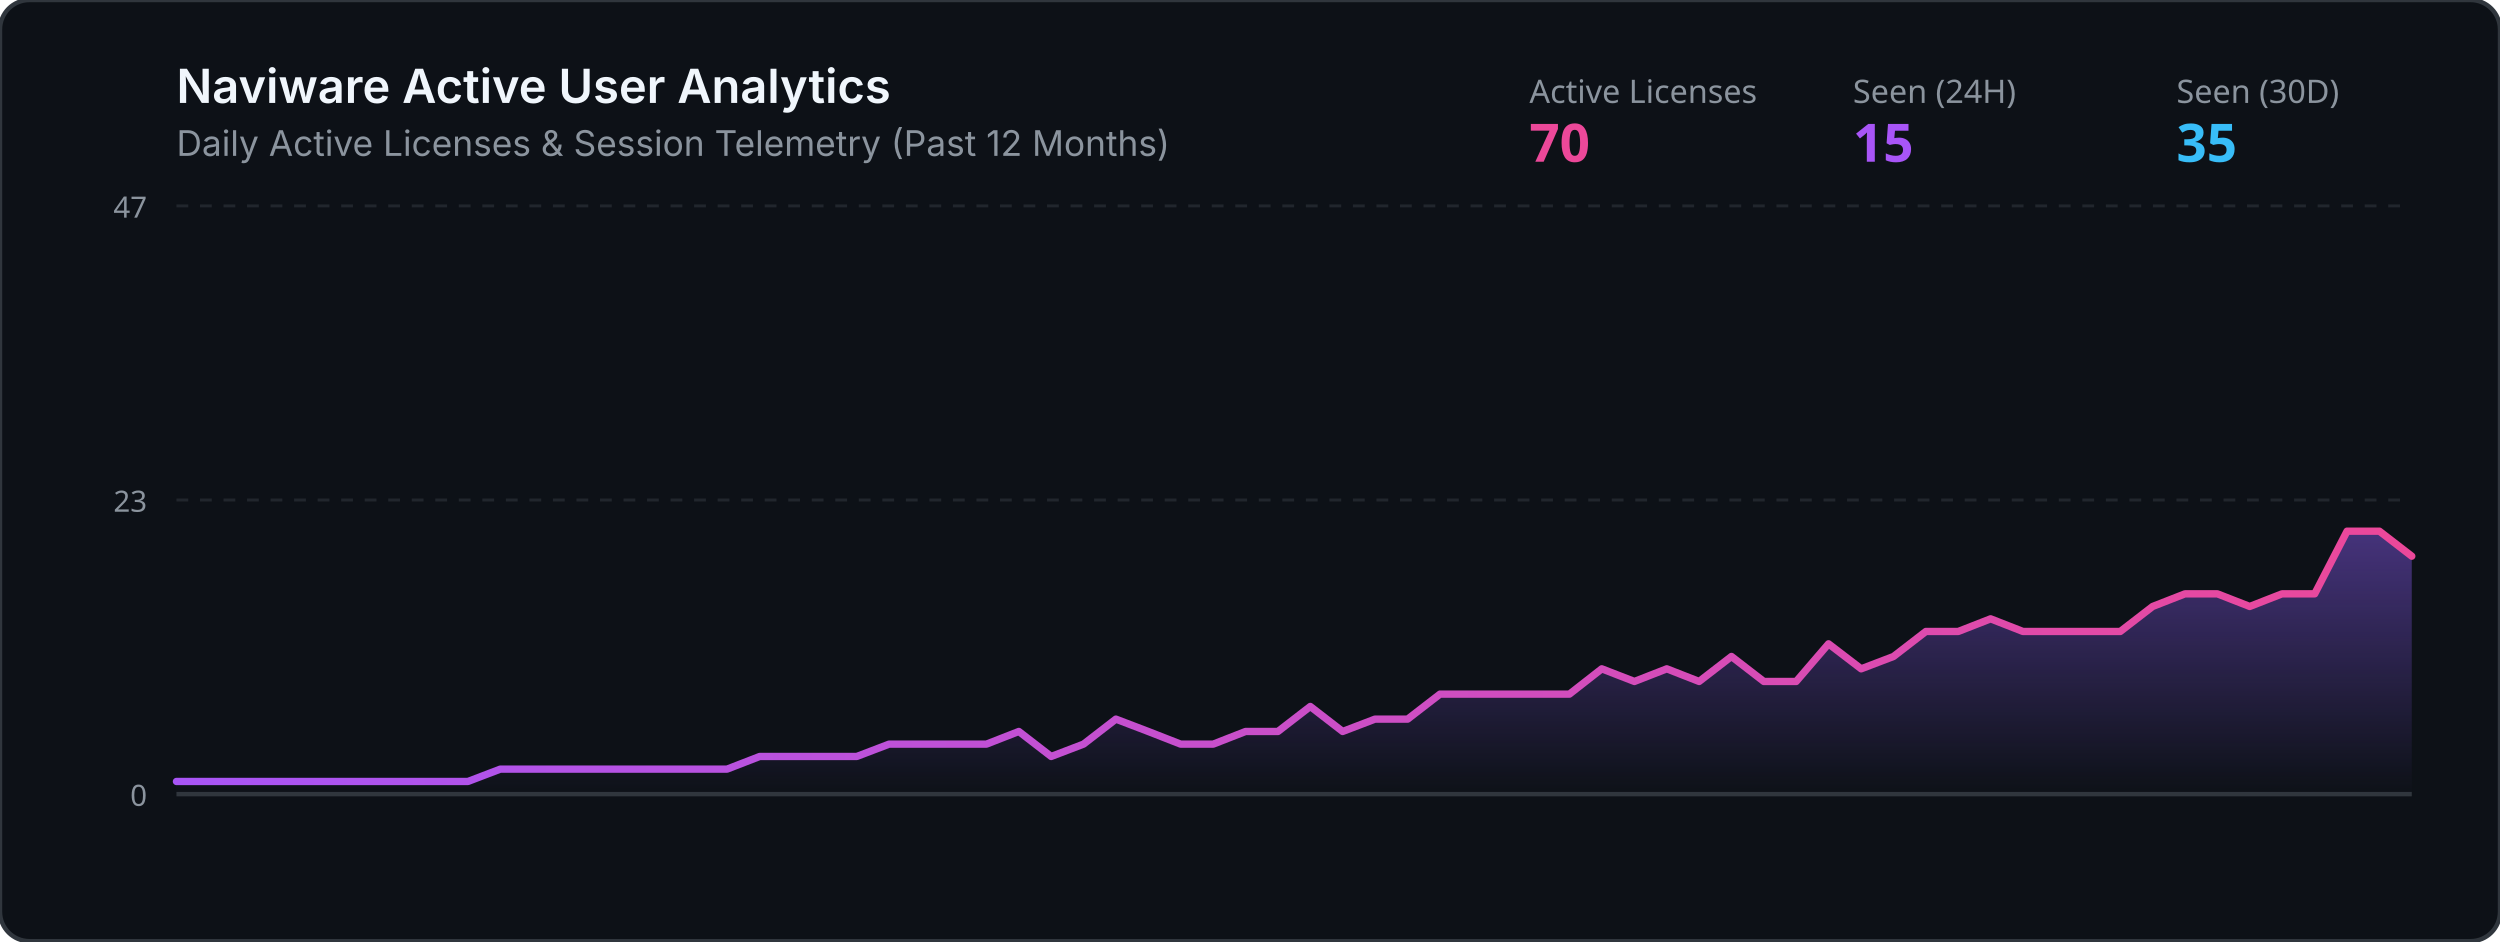
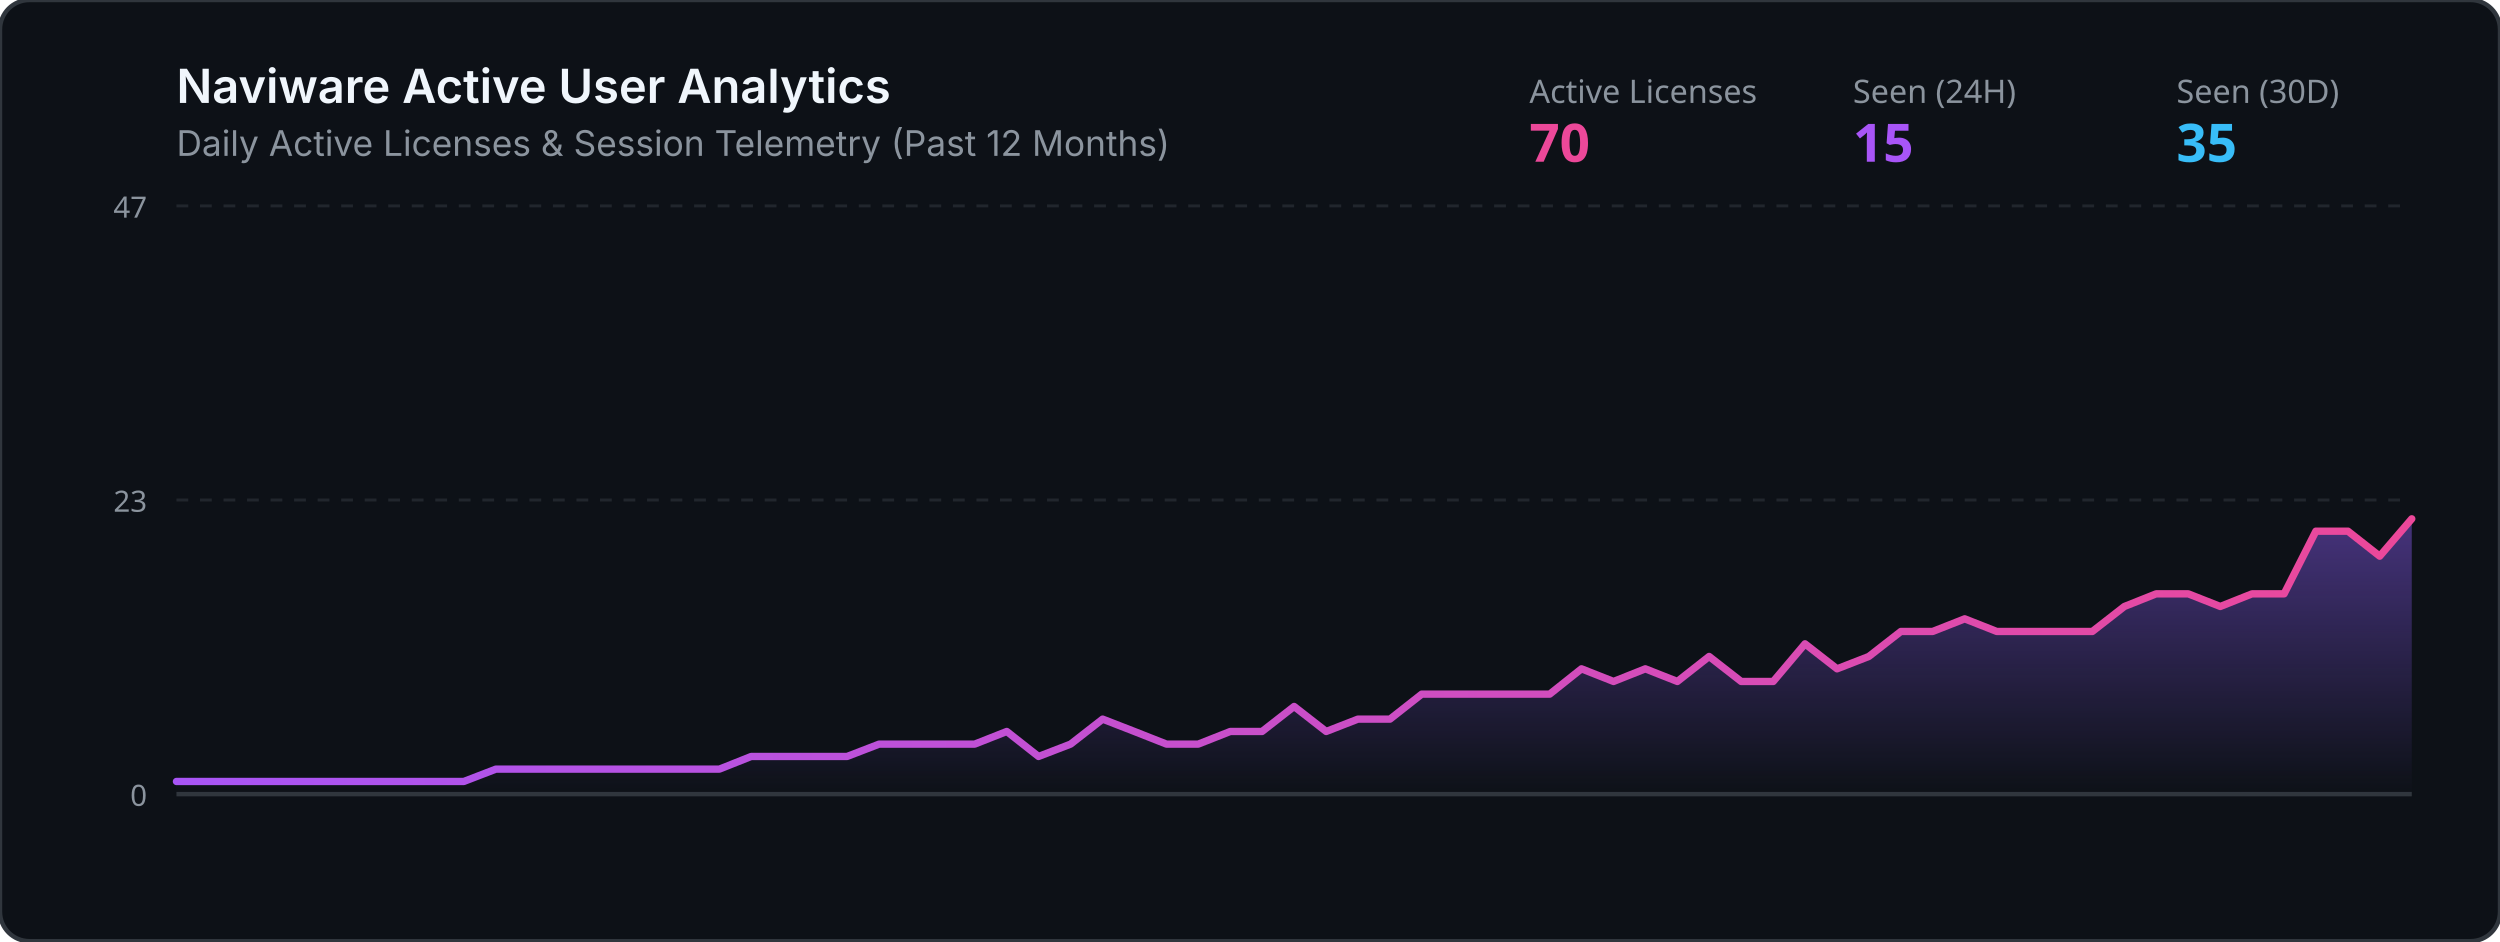
<svg xmlns="http://www.w3.org/2000/svg" viewBox="0 0 850 320" width="100%" height="320">
  <defs>
    <linearGradient id="grad" x1="0%" y1="0%" x2="0%" y2="100%">
      <stop offset="0%" stop-color="#8b5cf6" stop-opacity="0.45" />
      <stop offset="100%" stop-color="#8b5cf6" stop-opacity="0.0" />
    </linearGradient>
    <linearGradient id="lineGrad" x1="0%" y1="0%" x2="100%" y2="0%">
      <stop offset="0%" stop-color="#a855f7" />
      <stop offset="100%" stop-color="#ec4899" />
    </linearGradient>
  </defs>
  <rect width="850" height="320" rx="10" fill="#0d1117" stroke="#30363d" stroke-width="1.5" />
  <text x="60" y="35" fill="#f0f6fc" font-family="-apple-system,BlinkMacSystemFont,Segoe UI,sans-serif" font-size="16" font-weight="600">Naviware Active User Analytics</text>
  <text x="60" y="53" fill="#8b949e" font-family="-apple-system,BlinkMacSystemFont,Segoe UI,sans-serif" font-size="12">Daily Active Licenses &amp; Session Telemetry (Past 12 Months)</text>
  <text x="520" y="35" fill="#8b949e" font-family="sans-serif" font-size="11">Active Licenses</text>
  <text x="520" y="55" fill="#ec4899" font-family="sans-serif" font-size="18" font-weight="bold">70</text>
  <text x="630" y="35" fill="#8b949e" font-family="sans-serif" font-size="11">Seen (24H)</text>
  <text x="630" y="55" fill="#a855f7" font-family="sans-serif" font-size="18" font-weight="bold">15</text>
  <text x="740" y="35" fill="#8b949e" font-family="sans-serif" font-size="11">Seen (30D)</text>
  <text x="740" y="55" fill="#38bdf8" font-family="sans-serif" font-size="18" font-weight="bold">35</text>
  <line x1="60" y1="70" x2="820" y2="70" stroke="#21262d" stroke-width="1" stroke-dasharray="4" />
  <line x1="60" y1="170.0" x2="820" y2="170.0" stroke="#21262d" stroke-width="1" stroke-dasharray="4" />
  <line x1="60" y1="270" x2="820" y2="270" stroke="#30363d" stroke-width="1.5" />
  <text x="50" y="74" fill="#8b949e" font-family="sans-serif" font-size="10" text-anchor="end">47</text>
  <text x="50" y="174.0" fill="#8b949e" font-family="sans-serif" font-size="10" text-anchor="end">23</text>
  <text x="50" y="274" fill="#8b949e" font-family="sans-serif" font-size="10" text-anchor="end">0</text>
-   <polygon points="60,270 60.0,265.7 71.0,265.7 82.0,265.7 93.0,265.7 104.1,265.7 115.1,265.7 126.1,265.7 137.1,265.7 148.1,265.7 159.1,265.7 170.1,261.5 181.2,261.5 192.2,261.5 203.2,261.5 214.2,261.5 225.2,261.5 236.2,261.5 247.2,261.5 258.3,257.2 269.3,257.2 280.3,257.2 291.3,257.2 302.3,253.0 313.3,253.0 324.3,253.0 335.4,253.0 346.4,248.7 357.4,257.2 368.4,253.0 379.4,244.5 390.4,248.7 401.4,253.0 412.5,253.0 423.5,248.7 434.5,248.7 445.5,240.2 456.5,248.7 467.5,244.5 478.6,244.5 489.6,236.0 500.6,236.0 511.6,236.0 522.6,236.0 533.6,236.0 544.6,227.4 555.7,231.7 566.7,227.4 577.7,231.7 588.7,223.2 599.7,231.7 610.7,231.7 621.7,218.9 632.8,227.4 643.8,223.2 654.8,214.7 665.8,214.7 676.8,210.4 687.8,214.7 698.8,214.7 709.9,214.7 720.9,214.7 731.9,206.2 742.9,201.9 753.9,201.9 764.9,206.2 775.9,201.9 787.0,201.9 798.0,180.6 809.0,180.6 820.0,189.1 820,270" fill="url(#grad)" />
-   <polyline points="60.0,265.7 71.0,265.7 82.0,265.7 93.0,265.7 104.1,265.7 115.1,265.7 126.1,265.7 137.1,265.7 148.1,265.7 159.1,265.7 170.1,261.5 181.2,261.5 192.2,261.5 203.2,261.5 214.2,261.5 225.2,261.5 236.2,261.5 247.2,261.5 258.3,257.2 269.3,257.2 280.3,257.2 291.3,257.2 302.3,253.0 313.3,253.0 324.3,253.0 335.4,253.0 346.4,248.7 357.4,257.2 368.4,253.0 379.4,244.5 390.4,248.7 401.4,253.0 412.5,253.0 423.5,248.7 434.5,248.7 445.5,240.2 456.5,248.7 467.5,244.5 478.6,244.5 489.6,236.0 500.6,236.0 511.6,236.0 522.6,236.0 533.6,236.0 544.6,227.4 555.7,231.7 566.7,227.4 577.7,231.7 588.7,223.2 599.7,231.7 610.7,231.7 621.7,218.9 632.8,227.4 643.8,223.2 654.8,214.7 665.8,214.7 676.8,210.4 687.8,214.7 698.8,214.7 709.9,214.7 720.9,214.7 731.9,206.2 742.9,201.9 753.9,201.9 764.9,206.2 775.9,201.9 787.0,201.9 798.0,180.6 809.0,180.6 820.0,189.1" fill="none" stroke="url(#lineGrad)" stroke-width="2.5" stroke-linecap="round" stroke-linejoin="round" />
+   <polygon points="60,270 60.0,265.7 70.9,265.7 81.7,265.7 92.6,265.7 103.4,265.7 114.3,265.7 125.1,265.7 136.0,265.7 146.9,265.7 157.7,265.7 168.6,261.5 179.4,261.5 190.3,261.5 201.1,261.5 212.0,261.5 222.9,261.5 233.7,261.5 244.6,261.5 255.4,257.2 266.3,257.2 277.1,257.2 288.0,257.2 298.9,253.0 309.7,253.0 320.6,253.0 331.4,253.0 342.3,248.7 353.1,257.2 364.0,253.0 374.9,244.5 385.7,248.7 396.6,253.0 407.4,253.0 418.3,248.7 429.1,248.7 440.0,240.2 450.9,248.7 461.7,244.5 472.6,244.5 483.4,236.0 494.3,236.0 505.1,236.0 516.0,236.0 526.9,236.0 537.7,227.4 548.6,231.7 559.4,227.4 570.3,231.7 581.1,223.2 592.0,231.7 602.9,231.7 613.7,218.9 624.6,227.4 635.4,223.2 646.3,214.7 657.1,214.7 668.0,210.4 678.9,214.7 689.7,214.7 700.6,214.7 711.4,214.7 722.3,206.2 733.1,201.9 744.0,201.9 754.9,206.2 765.7,201.9 776.6,201.9 787.4,180.6 798.3,180.6 809.1,189.1 820.0,176.4 820,270" fill="url(#grad)" />
+   <polyline points="60.0,265.7 70.9,265.7 81.7,265.7 92.6,265.7 103.4,265.7 114.3,265.7 125.1,265.7 136.0,265.7 146.9,265.7 157.7,265.7 168.6,261.5 179.4,261.5 190.3,261.5 201.1,261.5 212.0,261.5 222.9,261.5 233.7,261.5 244.6,261.5 255.4,257.2 266.3,257.2 277.1,257.2 288.0,257.2 298.9,253.0 309.7,253.0 320.6,253.0 331.4,253.0 342.3,248.7 353.1,257.2 364.0,253.0 374.9,244.5 385.7,248.7 396.6,253.0 407.4,253.0 418.3,248.7 429.1,248.7 440.0,240.2 450.9,248.7 461.7,244.5 472.6,244.5 483.4,236.0 494.3,236.0 505.1,236.0 516.0,236.0 526.9,236.0 537.7,227.4 548.6,231.7 559.4,227.4 570.3,231.7 581.1,223.2 592.0,231.7 602.9,231.7 613.7,218.9 624.6,227.4 635.4,223.2 646.3,214.7 657.1,214.7 668.0,210.4 678.9,214.7 689.7,214.7 700.6,214.7 711.4,214.7 722.3,206.2 733.1,201.9 744.0,201.9 754.9,206.2 765.7,201.9 776.6,201.9 787.4,180.6 798.3,180.6 809.1,189.1 820.0,176.4" fill="none" stroke="url(#lineGrad)" stroke-width="2.5" stroke-linecap="round" stroke-linejoin="round" />
</svg>
